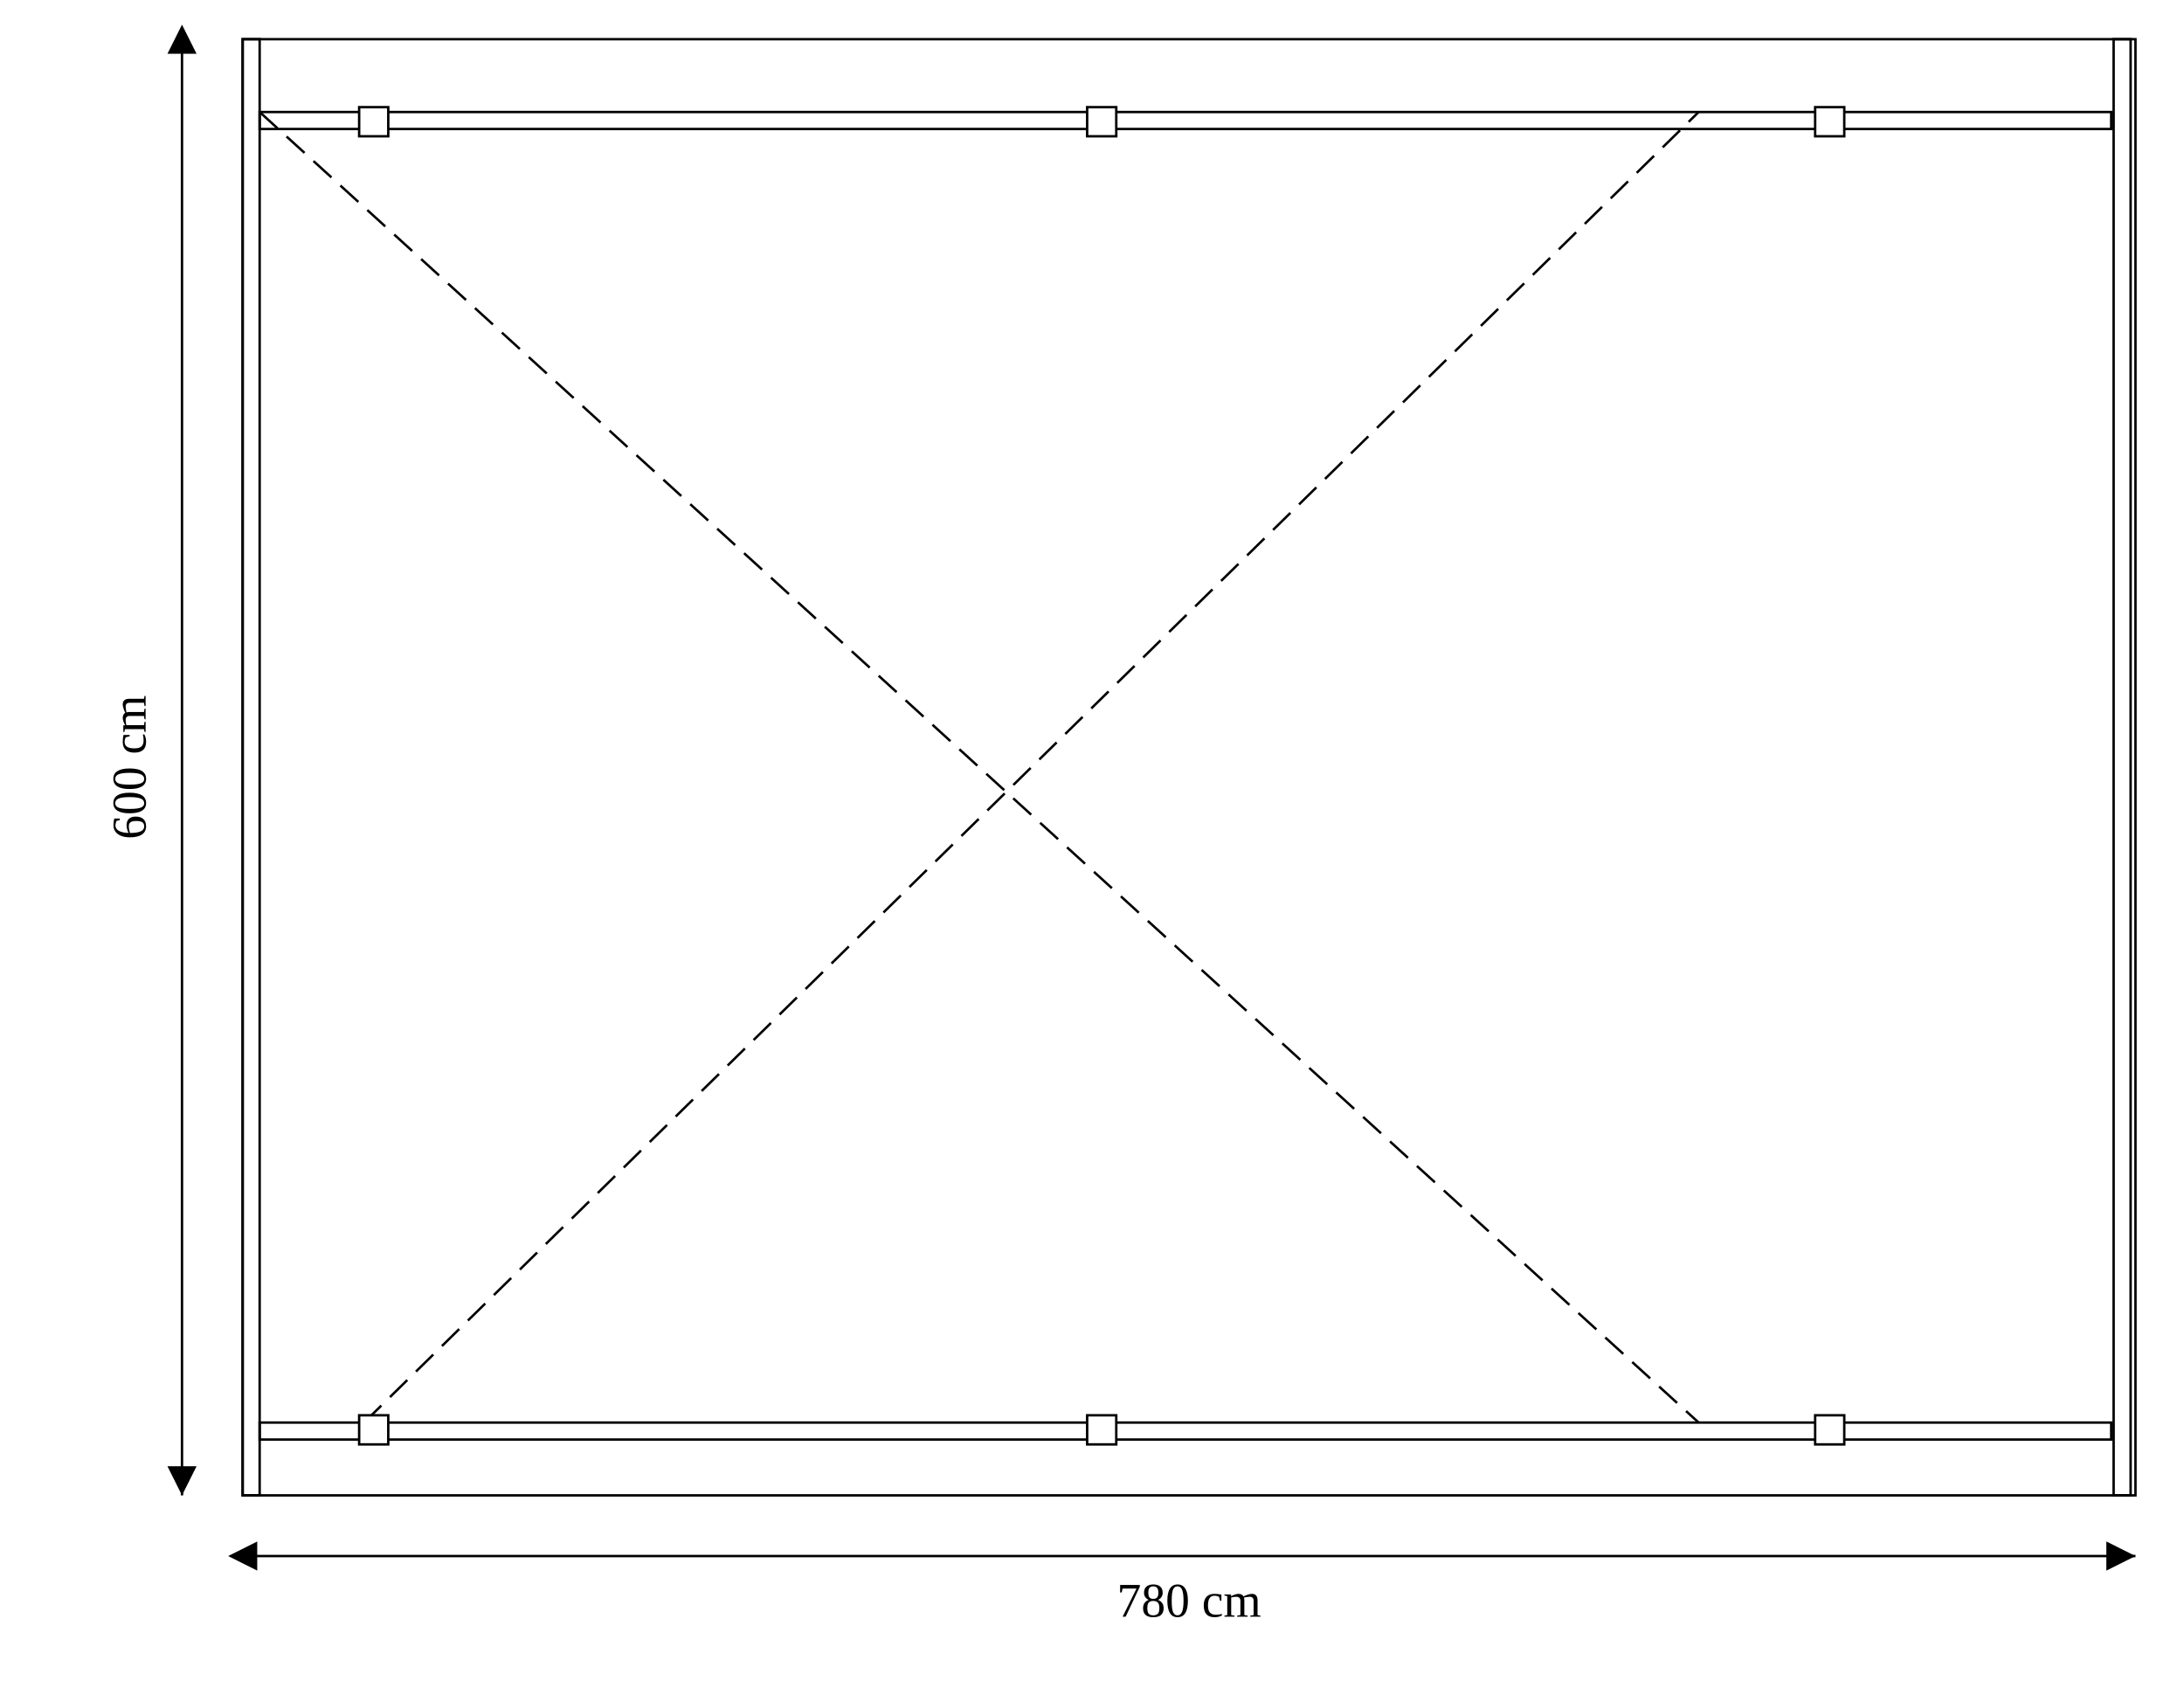
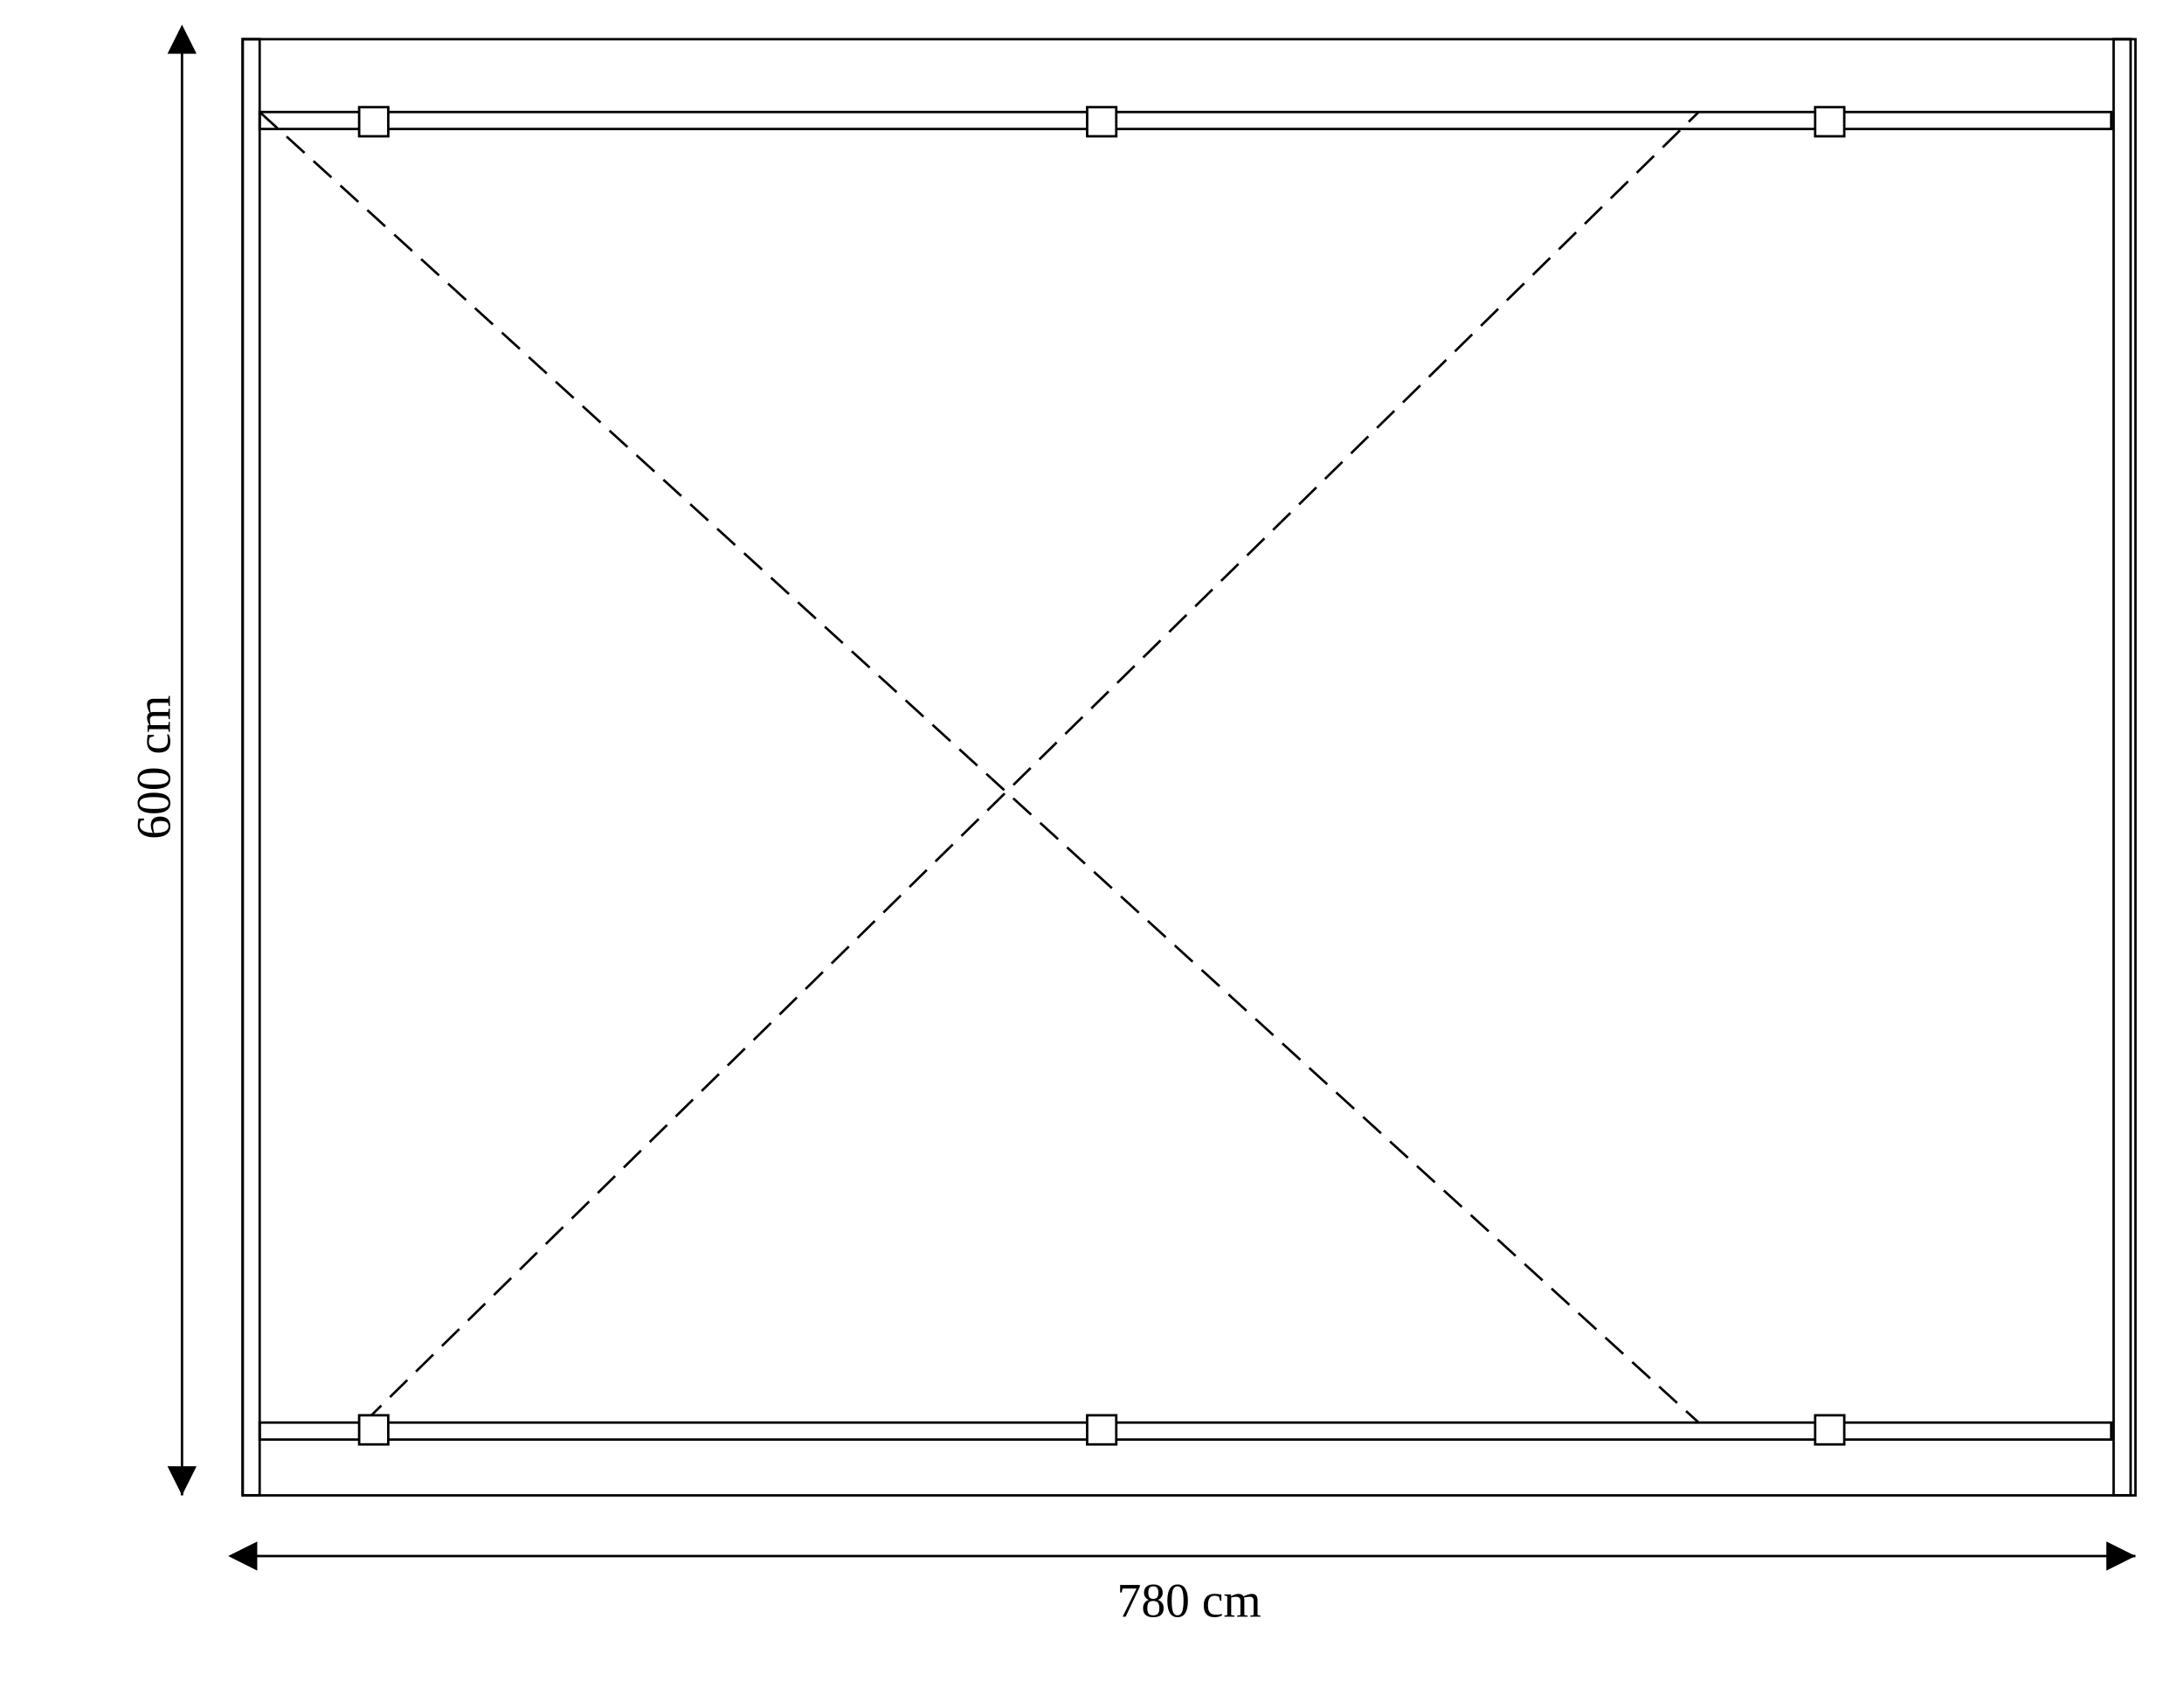
<svg xmlns="http://www.w3.org/2000/svg" width="780" height="600" viewBox="-100 80 900 500">
  <rect x="-100" y="-20" height="1000" width="900" style="stroke:white; fill: white" />
  <rect x="0" y="0" height="600" width="780" style="stroke:black; fill: white" />
  <rect x="0" y="0" height="600" width="7" style="stroke:black; fill: none" />
  <rect x="771" y="0" height="600" width="7" style="stroke:black; fill: none" />
  <rect x="7" y="30" height="7" width="763" style="stroke:black; fill: none" />
  <rect x="7" y="570" height="7" width="763" style="stroke:black; fill: none" />
  <line x1="7" y1="30" x2="600" y2="570" style="stroke:black; stroke-dasharray: 10 5" />
  <line x1="50" y1="570" x2="600" y2="30" style="stroke:black; stroke-dasharray: 10 5" />
  <rect x="48" y="28" height="12" width="12" style="stroke:black; fill: white" />
  <rect x="348" y="28" height="12" width="12" style="stroke:black; fill: white" />
  <rect x="648" y="28" height="12" width="12" style="stroke:black; fill: white" />
  <rect x="48" y="567" height="12" width="12" style="stroke:black; fill: white" />
  <rect x="348" y="567" height="12" width="12" style="stroke:black; fill: white" />
  <rect x="648" y="567" height="12" width="12" style="stroke:black; fill: white" />
  <defs>
    <marker id="beginArrow" markerWidth="12" markerHeight="12" refX="6" refY="6" orient="auto">
      <path d="M0,6 L12,0 L12,12 L0,6" style="fill: black;" />
    </marker>
    <marker id="endArrow" markerWidth="12" markerHeight="12" refX="12" refY="6" orient="auto">
      <path d="M0,0 L12,6 L0,12 L0,0 " style="fill: black;" />
    </marker>
  </defs>
  <line x1="-25" y1="0" x2="-25" y2="600" style="stroke: black;  marker-start: url(#beginArrow);  marker-end: url(#endArrow);" />
-   <text style="text-anchor: middle; font-size: 20;" transform="translate(-40,300) rotate(-90)">600 cm</text>
+   <text style="text-anchor: middle; font-size: 20;" transform="translate(-30,300) rotate(-90)">600 cm</text>
  <line x1="0" y1="625" x2="780" y2="625" style="stroke: black;  marker-start: url(#beginArrow);  marker-end: url(#endArrow);" />
  <text style="text-anchor: middle; font-size: 20;" transform="translate(390,650) rotate(0)">780 cm</text>
</svg>
